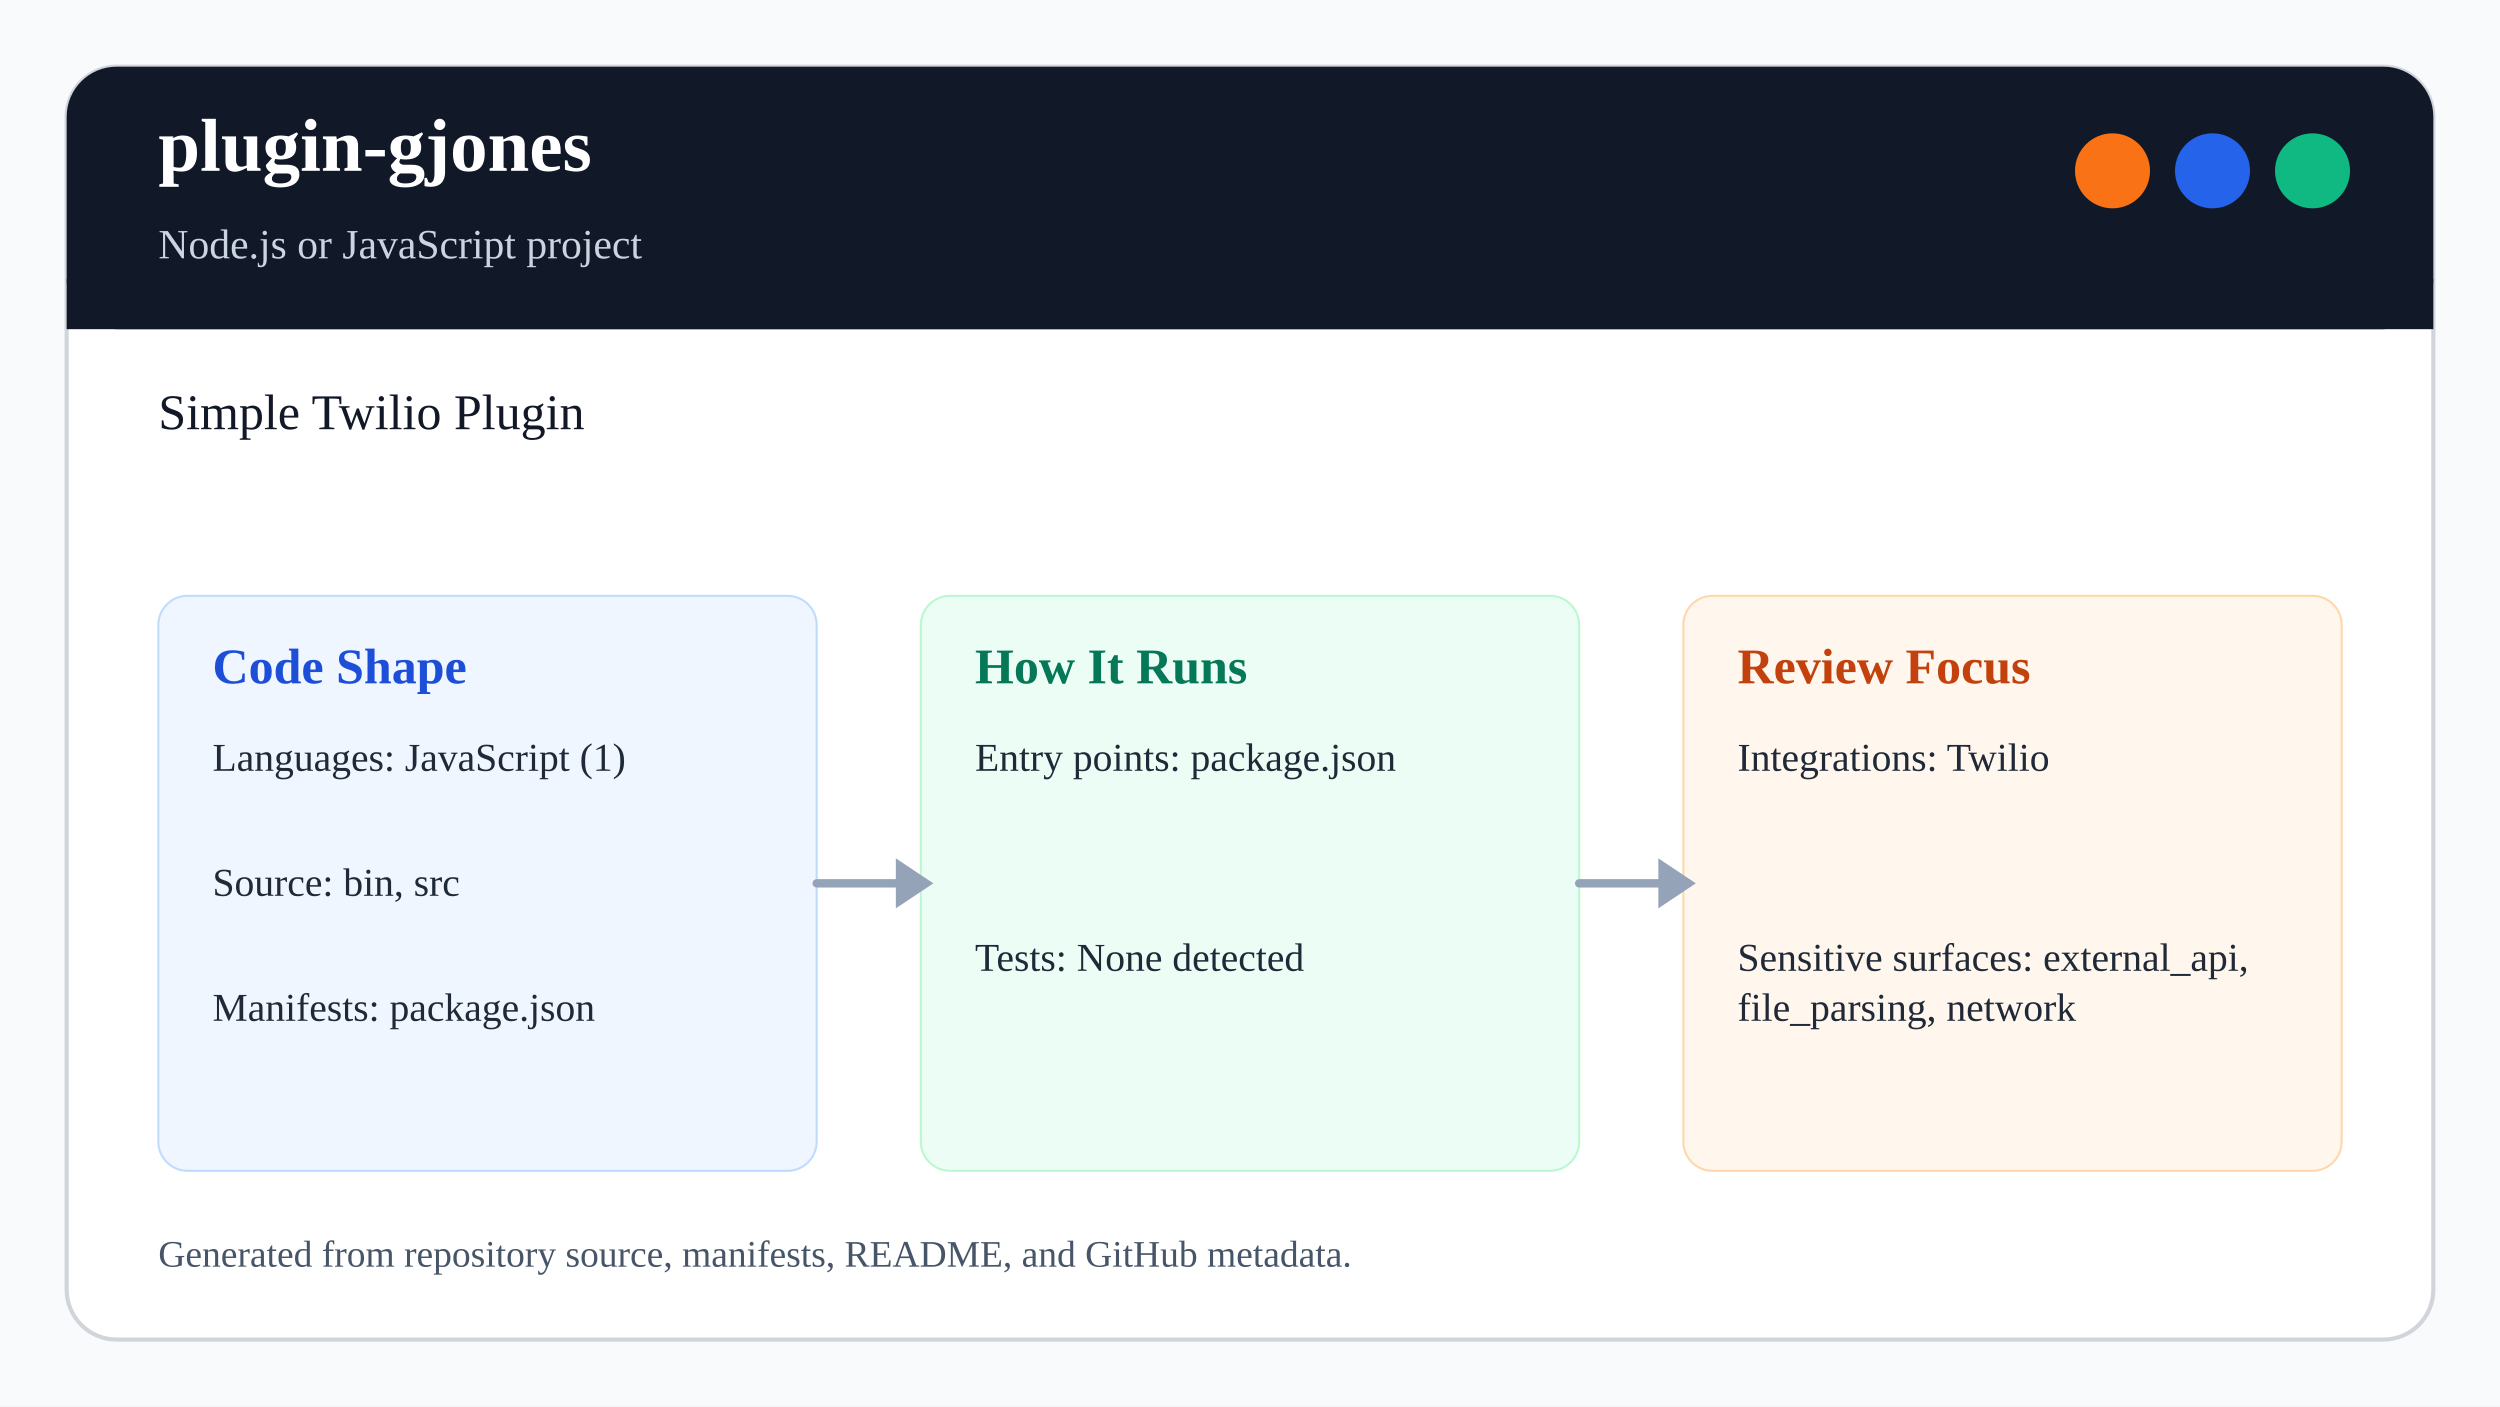
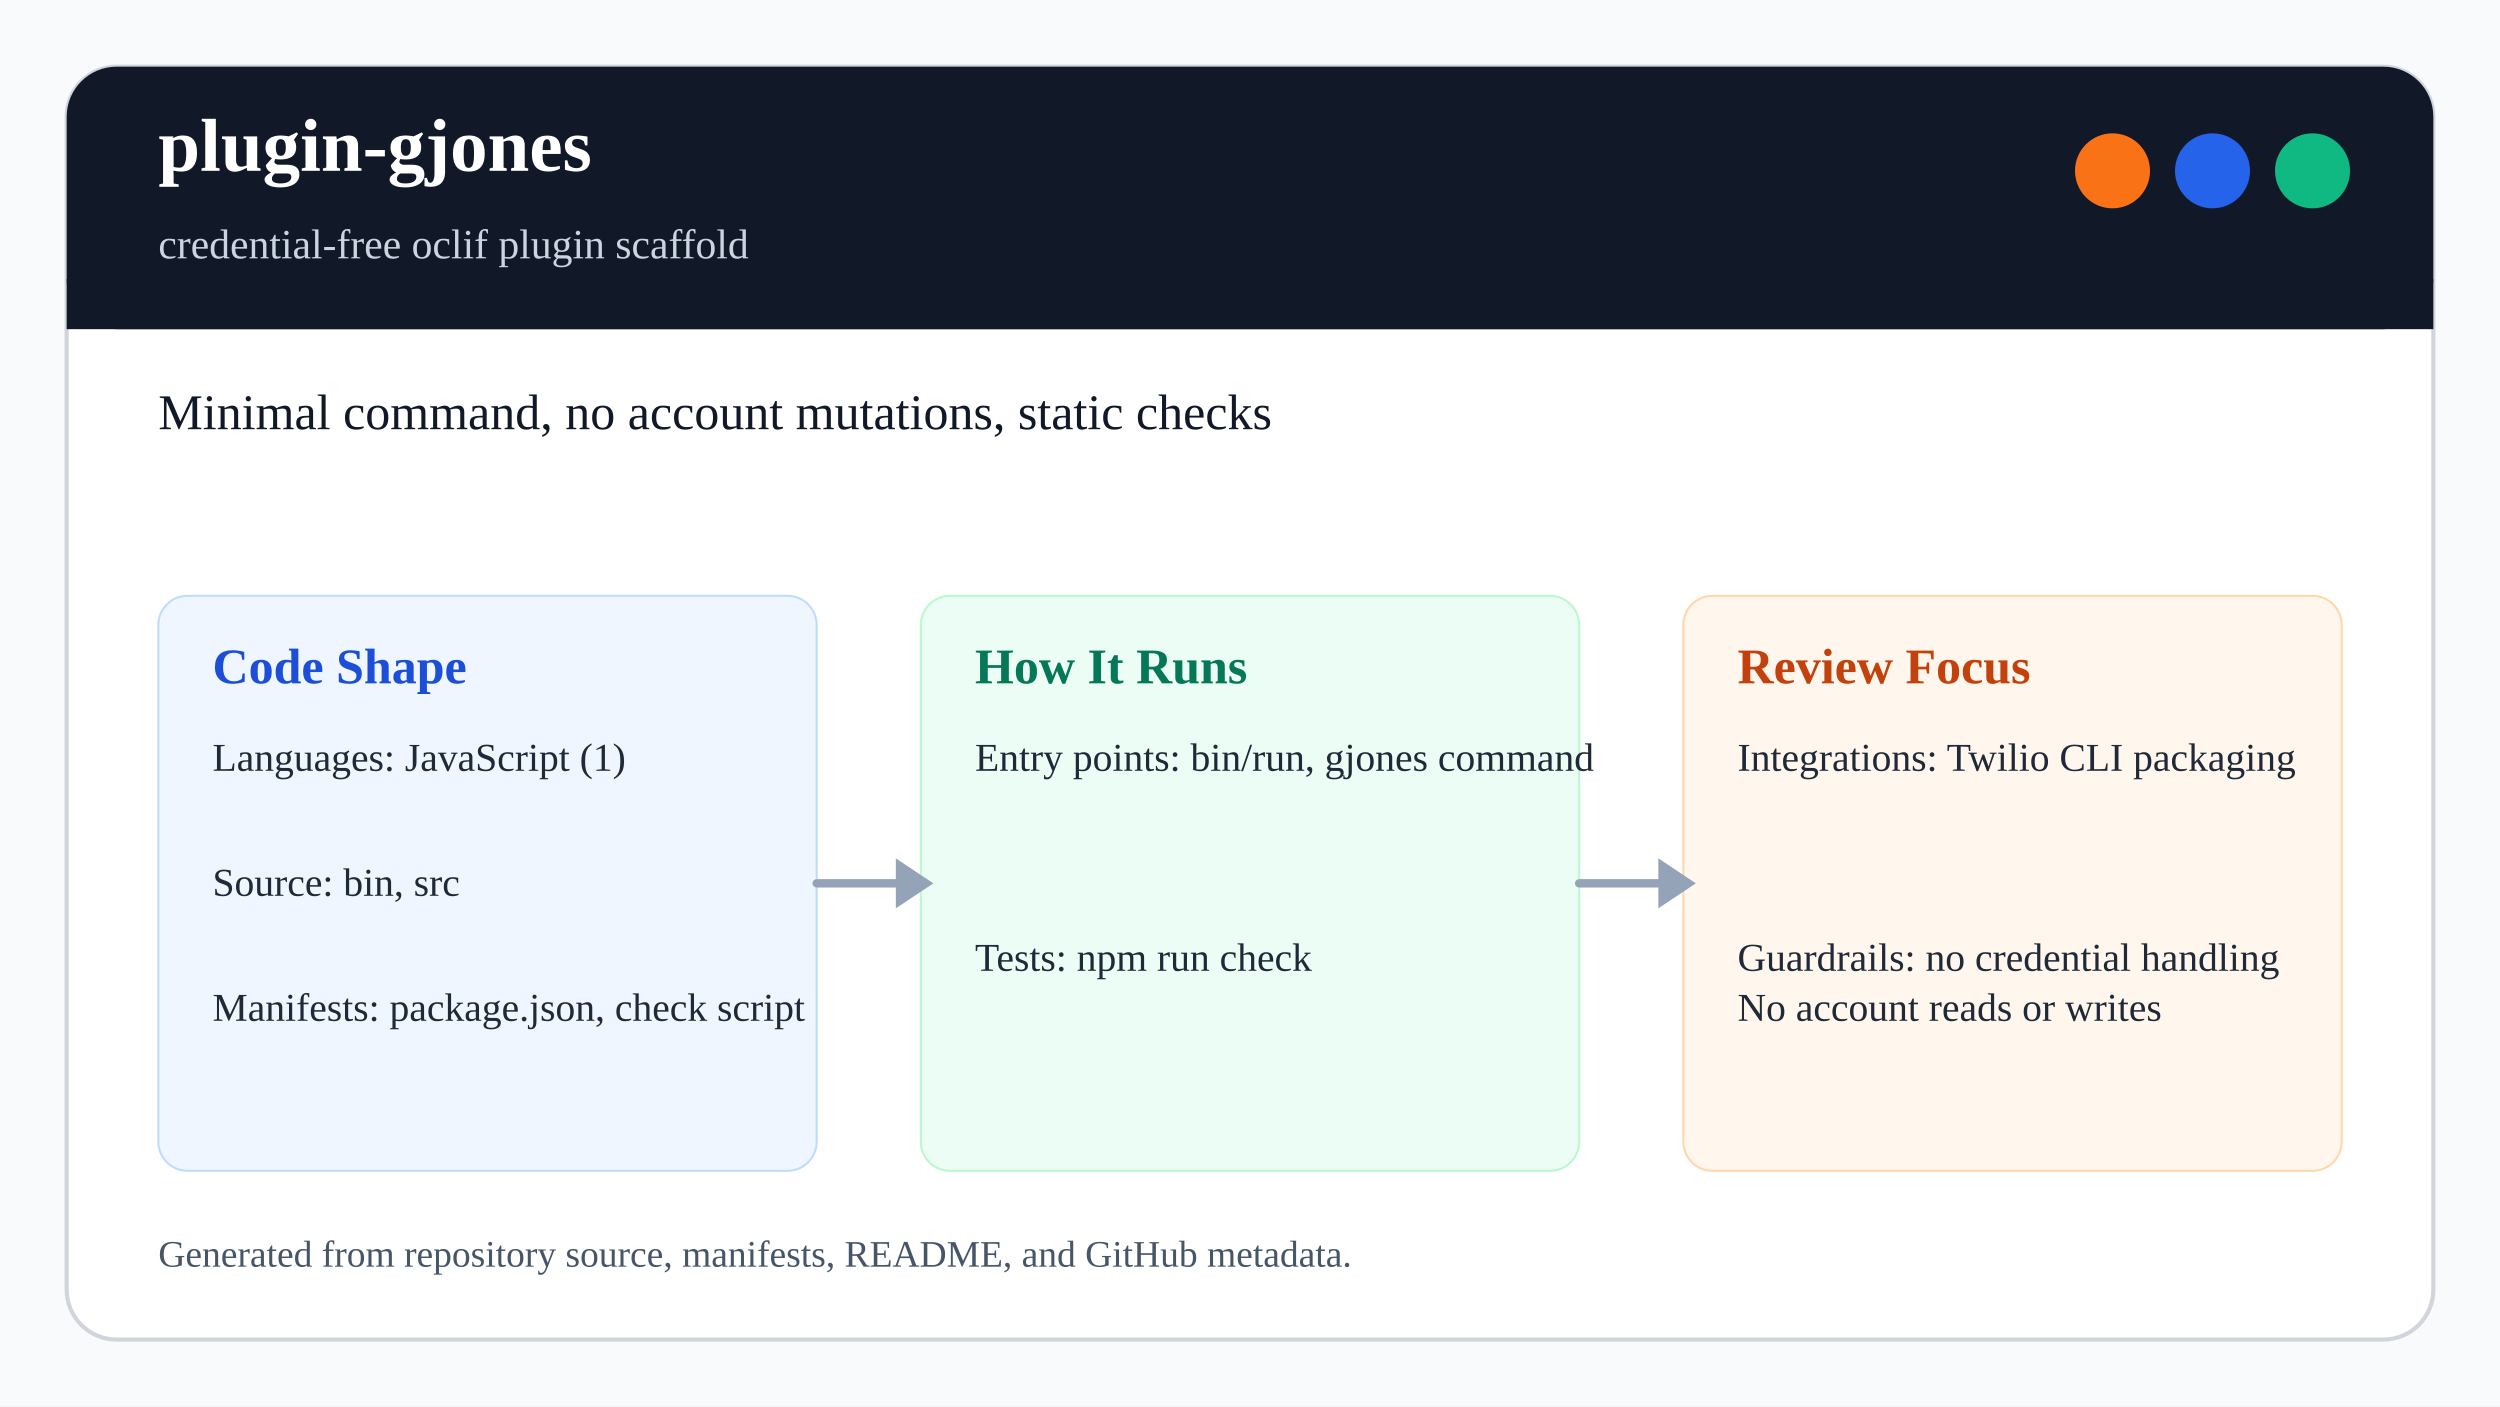
<svg xmlns="http://www.w3.org/2000/svg" width="1200" height="675" viewBox="0 0 1200 675" role="img" aria-labelledby="title desc">
  <rect width="1200" height="675" fill="#f8fafc" />
  <rect x="32" y="32" width="1136" height="611" rx="24" fill="#ffffff" stroke="#d1d5db" stroke-width="2" />
  <rect x="32" y="32" width="1136" height="126" rx="24" fill="#111827" />
  <path d="M32 134h1136v24H32z" fill="#111827" />
  <circle cx="1062" cy="82" r="18" fill="#2563eb" />
  <circle cx="1110" cy="82" r="18" fill="#10b981" />
  <circle cx="1014" cy="82" r="18" fill="#f97316" />
  <text x="76" y="82" font-size="36" fill="#ffffff" font-weight="700">plugin-gjones</text>
-   <text x="76" y="124" font-size="20" fill="#cbd5e1">Node.js or JavaScript project</text>
-   <text x="76" y="206" font-size="24" fill="#111827">Simple Twilio Plugin</text>
+   <text x="76" y="124" font-size="20" fill="#cbd5e1">credential-free oclif plugin scaffold</text>
+   <text x="76" y="206" font-size="24" fill="#111827">Minimal command, no account mutations, static checks</text>
  <rect x="76" y="286" width="316" height="276" rx="14" fill="#eff6ff" stroke="#bfdbfe" />
  <text x="102" y="328" font-size="24" font-weight="700" fill="#1d4ed8">Code Shape</text>
  <text x="102" y="370" font-size="19" fill="#1f2937">Languages: JavaScript (1)</text>
  <text x="102" y="430" font-size="19" fill="#1f2937">Source: bin, src</text>
-   <text x="102" y="490" font-size="19" fill="#1f2937">Manifests: package.json</text>
+   <text x="102" y="490" font-size="19" fill="#1f2937">Manifests: package.json, check script</text>
  <rect x="442" y="286" width="316" height="276" rx="14" fill="#ecfdf5" stroke="#bbf7d0" />
  <text x="468" y="328" font-size="24" font-weight="700" fill="#047857">How It Runs</text>
-   <text x="468" y="370" font-size="19" fill="#1f2937">Entry points: package.json</text>
-   <text x="468" y="466" font-size="19" fill="#1f2937">Tests: None detected</text>
+   <text x="468" y="370" font-size="19" fill="#1f2937">Entry points: bin/run, gjones command</text>
+   <text x="468" y="466" font-size="19" fill="#1f2937">Tests: npm run check</text>
  <rect x="808" y="286" width="316" height="276" rx="14" fill="#fff7ed" stroke="#fed7aa" />
  <text x="834" y="328" font-size="24" font-weight="700" fill="#c2410c">Review Focus</text>
-   <text x="834" y="370" font-size="19" fill="#1f2937">Integrations: Twilio</text>
-   <text x="834" y="466" font-size="19" fill="#1f2937">Sensitive surfaces: external_api,</text>
-   <text x="834" y="490" font-size="19" fill="#1f2937">file_parsing, network</text>
+   <text x="834" y="370" font-size="19" fill="#1f2937">Integrations: Twilio CLI packaging</text>
+   <text x="834" y="466" font-size="19" fill="#1f2937">Guardrails: no credential handling</text>
+   <text x="834" y="490" font-size="19" fill="#1f2937">No account reads or writes</text>
  <path d="M392 424h50" stroke="#94a3b8" stroke-width="4" stroke-linecap="round" />
  <path d="M430 412l18 12-18 12z" fill="#94a3b8" />
  <path d="M758 424h50" stroke="#94a3b8" stroke-width="4" stroke-linecap="round" />
  <path d="M796 412l18 12-18 12z" fill="#94a3b8" />
  <text x="76" y="608" font-size="18" fill="#475569">Generated from repository source, manifests, README, and GitHub metadata.</text>
</svg>
